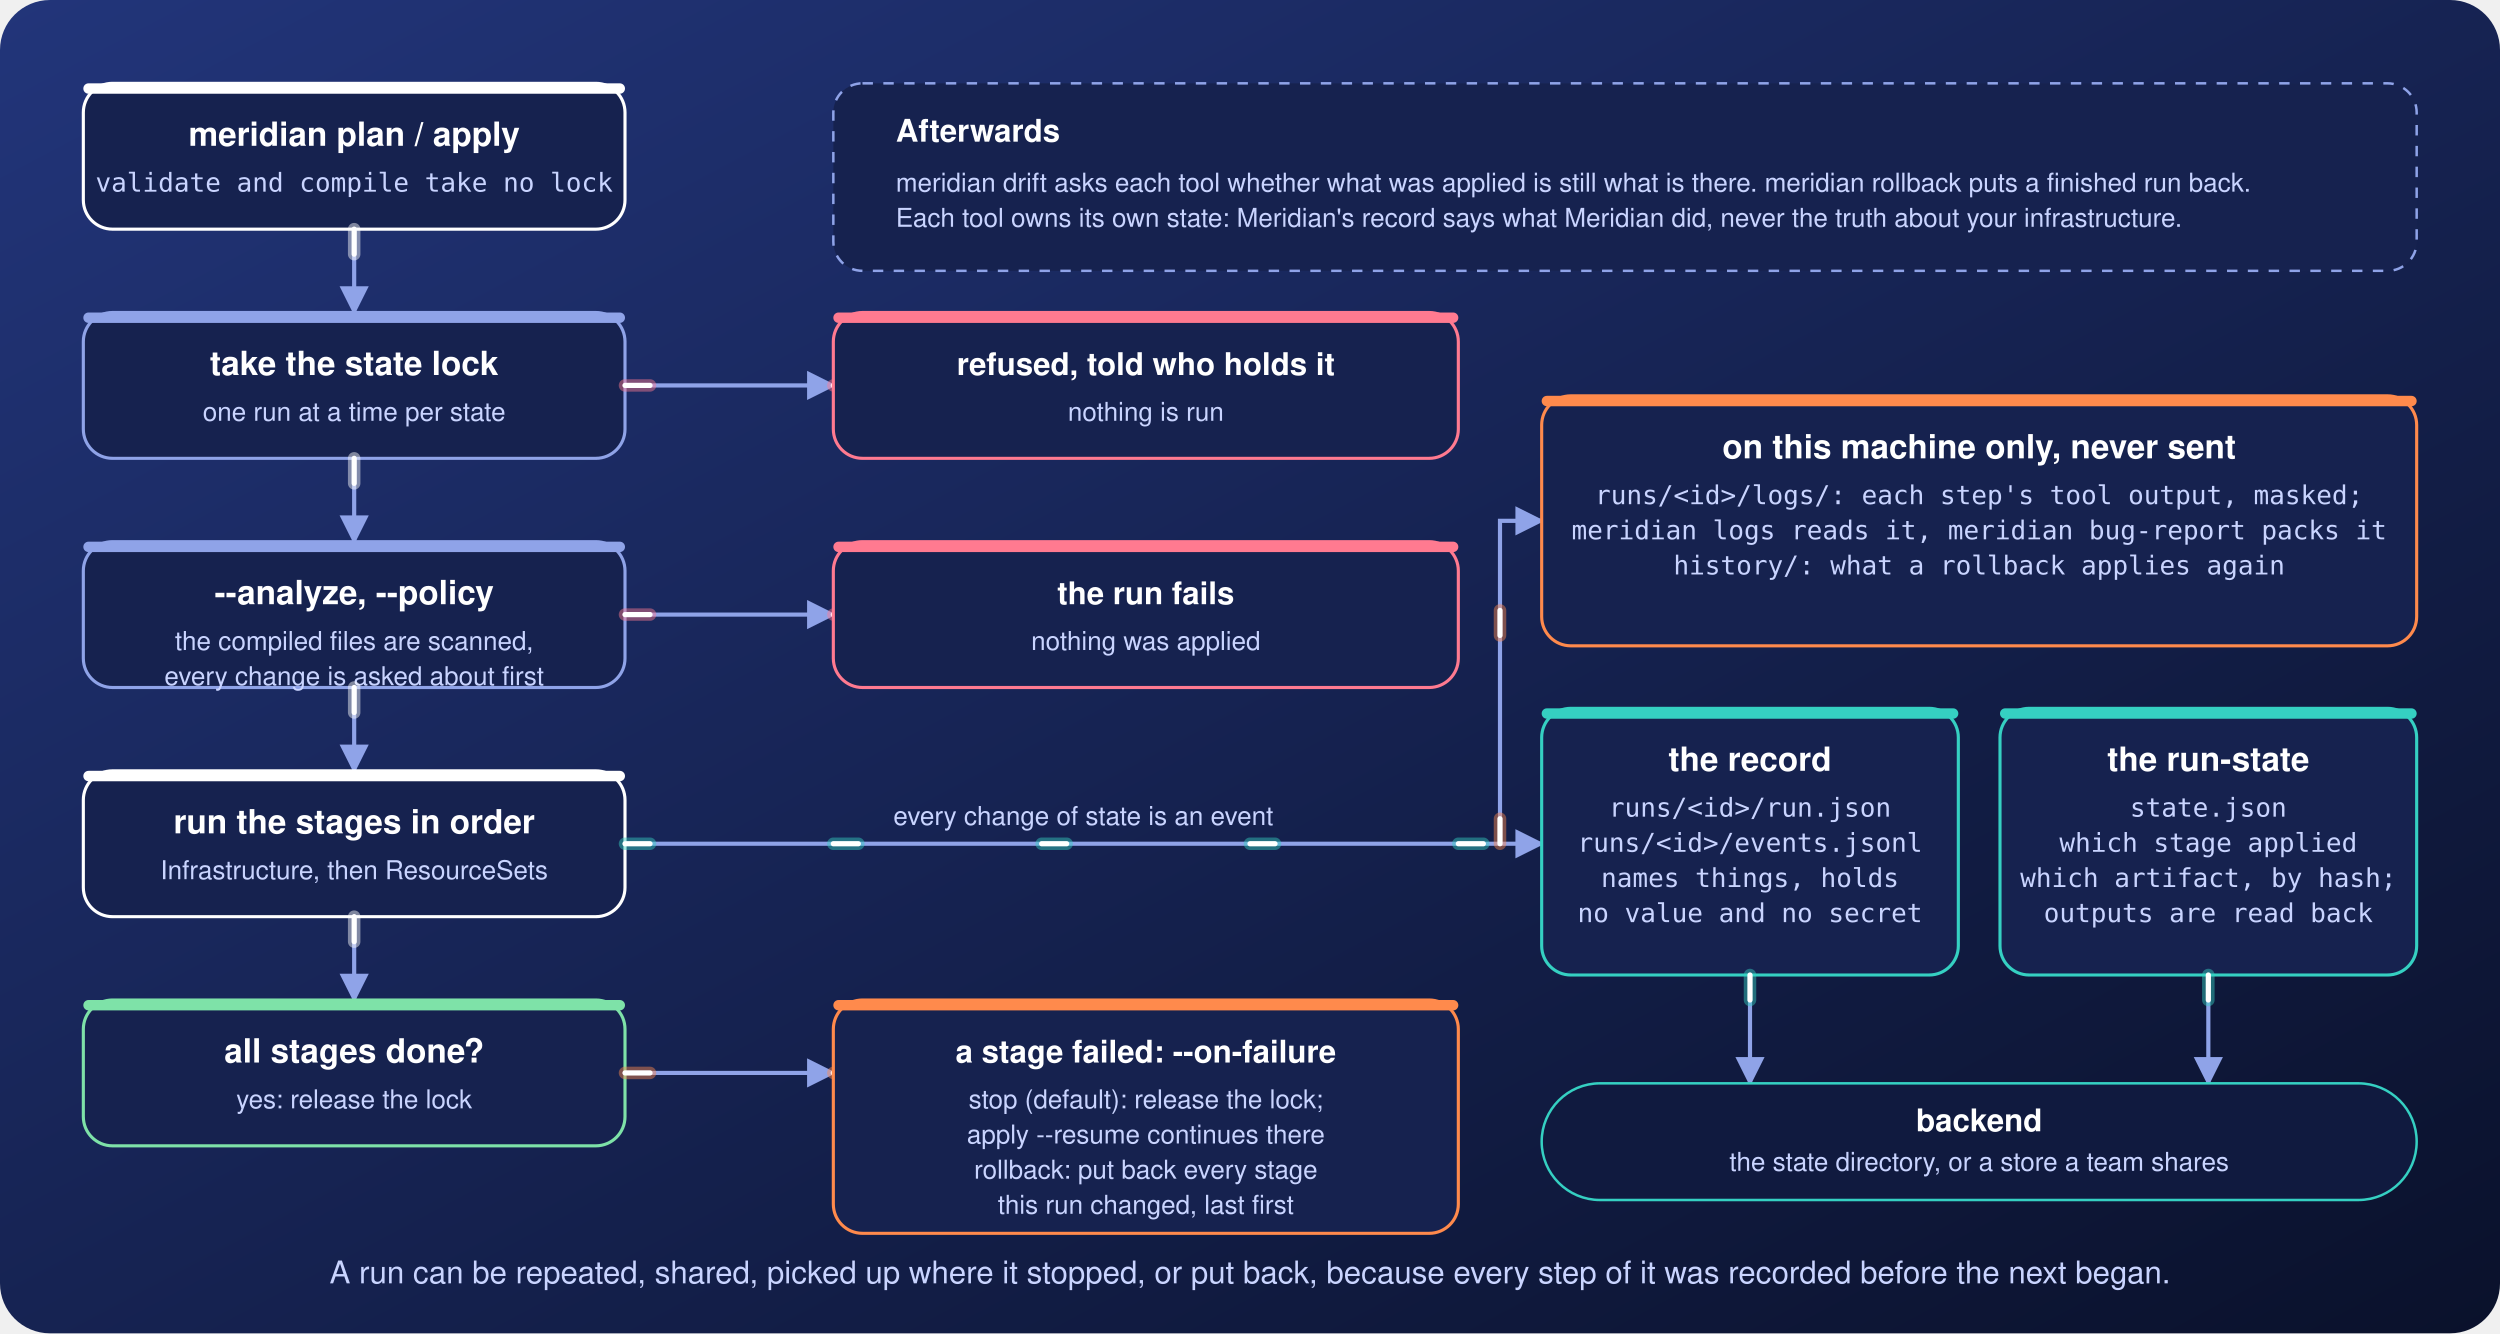
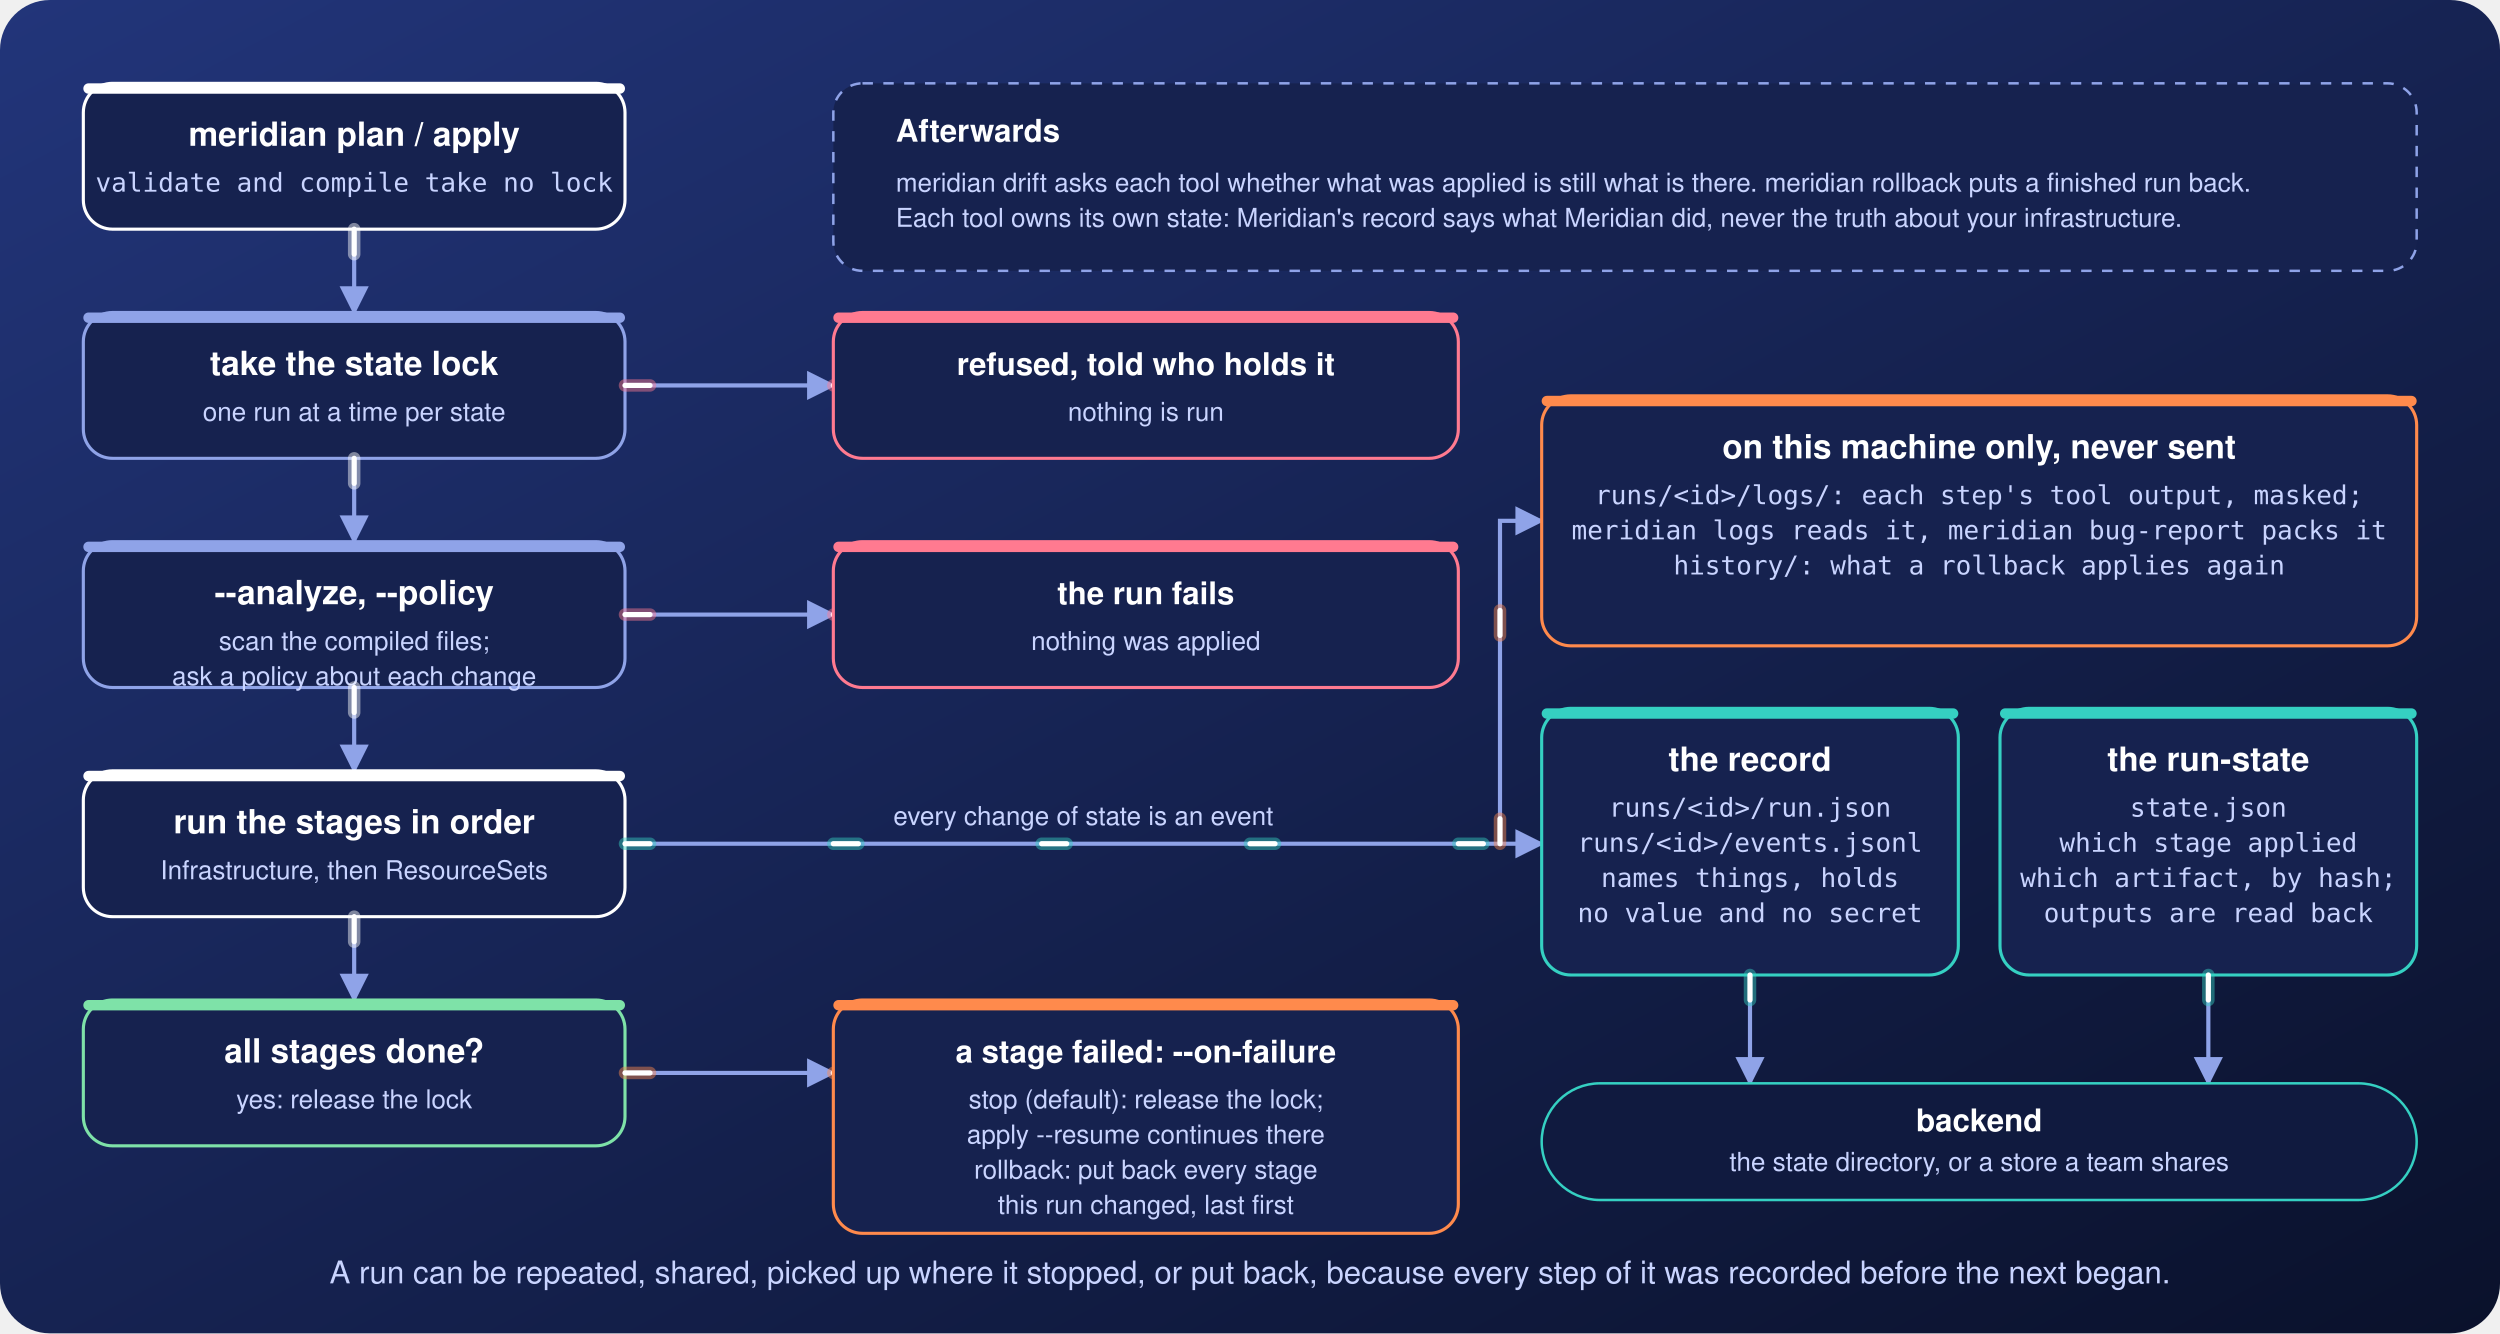
<svg xmlns="http://www.w3.org/2000/svg" viewBox="0 0 1200 640" width="1200" height="640" role="img" aria-label="Running safely: the lock, the analyzers and the policy check, the record of every event, the run-state, the tool logs kept on the machine, and what happens when a stage fails">
  <style>.m-flow{stroke-dasharray:12 88;stroke-dashoffset:0;animation:m-travel var(--m-time,3s) linear infinite}
.m-flow.m-back{animation-direction:reverse}
.m-breathe{animation:m-breathe 3.2s ease-in-out infinite}
@keyframes m-travel{to{stroke-dashoffset:-100}}
@keyframes m-breathe{0%,100%{opacity:.45}50%{opacity:1}}
@media (prefers-reduced-motion:reduce){.m-flow{display:none}.m-breathe{animation:none;opacity:.85}}</style>
  <defs>
    <linearGradient id="g-bg" x1="0" y1="0" x2="1" y2="1">
      <stop offset="0" stop-color="#22357A" />
      <stop offset="1" stop-color="#0A112B" />
    </linearGradient>
    <marker id="g-arrow" viewBox="0 0 10 10" refX="9" refY="5" markerWidth="7" markerHeight="7" orient="auto-start-reverse">
      <path d="M0 0L10 5L0 10z" fill="#8FA3E8" />
    </marker>
  </defs>
  <rect width="1200" height="640" rx="24" fill="url(#g-bg)" />
  <rect x="40" y="40" width="260" height="70" rx="14" fill="#16224F" stroke="#FFFFFF" stroke-width="1.5" />
  <rect x="40" y="40" width="260" height="5" rx="2.5" fill="#FFFFFF" />
  <text x="170" y="70" text-anchor="middle" font-family="'Segoe UI', 'Helvetica Neue', Helvetica, Arial, sans-serif" font-size="16" font-weight="700" fill="#FFFFFF">meridian plan / apply</text>
  <text x="170" y="92" text-anchor="middle" font-family="ui-monospace, 'Cascadia Mono', 'SF Mono', Menlo, Consolas, monospace" font-size="12.5" font-weight="400" fill="#C9D4FF">validate and compile take no lock</text>
  <path d="M170 110L170 150" fill="none" stroke="#8FA3E8" stroke-width="2" stroke-linecap="round" marker-end="url(#g-arrow)" />
  <path d="M170 110L170 150" fill="none" stroke="#FFFFFF" stroke-width="6" stroke-linecap="round" opacity=".45" pathLength="100" class="m-flow" style="--m-time:3s;animation-delay:0s" />
  <path d="M170 110L170 150" fill="none" stroke="#FFFFFF" stroke-width="2.5" stroke-linecap="round" pathLength="100" class="m-flow" style="--m-time:3s;animation-delay:0s" />
  <rect x="40" y="150" width="260" height="70" rx="14" fill="#16224F" stroke="#8FA3E8" stroke-width="1.5" />
  <rect x="40" y="150" width="260" height="5" rx="2.5" fill="#8FA3E8" />
  <text x="170" y="180" text-anchor="middle" font-family="'Segoe UI', 'Helvetica Neue', Helvetica, Arial, sans-serif" font-size="16" font-weight="700" fill="#FFFFFF">take the state lock</text>
  <text x="170" y="202" text-anchor="middle" font-family="'Segoe UI', 'Helvetica Neue', Helvetica, Arial, sans-serif" font-size="12.5" font-weight="400" fill="#C9D4FF">one run at a time per state</text>
  <path d="M300 185L400 185" fill="none" stroke="#8FA3E8" stroke-width="2" stroke-linecap="round" marker-end="url(#g-arrow)" />
  <path d="M300 185L400 185" fill="none" stroke="#FF7A90" stroke-width="6" stroke-linecap="round" opacity=".45" pathLength="100" class="m-flow" style="--m-time:2.2s;animation-delay:-0.5s" />
  <path d="M300 185L400 185" fill="none" stroke="#FFFFFF" stroke-width="2.5" stroke-linecap="round" pathLength="100" class="m-flow" style="--m-time:2.2s;animation-delay:-0.5s" />
  <rect x="400" y="150" width="300" height="70" rx="14" fill="#16224F" stroke="#FF7A90" stroke-width="1.5" />
  <rect x="400" y="150" width="300" height="5" rx="2.5" fill="#FF7A90" />
  <text x="550" y="180" text-anchor="middle" font-family="'Segoe UI', 'Helvetica Neue', Helvetica, Arial, sans-serif" font-size="15" font-weight="700" fill="#FFFFFF">refused, told who holds it</text>
  <text x="550" y="202" text-anchor="middle" font-family="'Segoe UI', 'Helvetica Neue', Helvetica, Arial, sans-serif" font-size="12.5" font-weight="400" fill="#C9D4FF">nothing is run</text>
  <path d="M170 220L170 260" fill="none" stroke="#8FA3E8" stroke-width="2" stroke-linecap="round" marker-end="url(#g-arrow)" />
  <path d="M170 220L170 260" fill="none" stroke="#FFFFFF" stroke-width="6" stroke-linecap="round" opacity=".45" pathLength="100" class="m-flow" style="--m-time:3s;animation-delay:-0.4s" />
  <path d="M170 220L170 260" fill="none" stroke="#FFFFFF" stroke-width="2.5" stroke-linecap="round" pathLength="100" class="m-flow" style="--m-time:3s;animation-delay:-0.4s" />
  <rect x="40" y="260" width="260" height="70" rx="14" fill="#16224F" stroke="#8FA3E8" stroke-width="1.5" />
  <rect x="40" y="260" width="260" height="5" rx="2.5" fill="#8FA3E8" />
  <text x="170" y="290" text-anchor="middle" font-family="'Segoe UI', 'Helvetica Neue', Helvetica, Arial, sans-serif" font-size="16" font-weight="700" fill="#FFFFFF">--analyze, --policy</text>
-   <text x="170" y="312" text-anchor="middle" font-family="'Segoe UI', 'Helvetica Neue', Helvetica, Arial, sans-serif" font-size="12.5" font-weight="400" fill="#C9D4FF">the compiled files are scanned,</text>
-   <text x="170" y="328.875" text-anchor="middle" font-family="'Segoe UI', 'Helvetica Neue', Helvetica, Arial, sans-serif" font-size="12.5" font-weight="400" fill="#C9D4FF">every change is asked about first</text>
+   <text x="170" y="312" text-anchor="middle" font-family="'Segoe UI', 'Helvetica Neue', Helvetica, Arial, sans-serif" font-size="12.5" font-weight="400" fill="#C9D4FF">scan the compiled files;</text>
+   <text x="170" y="328.875" text-anchor="middle" font-family="'Segoe UI', 'Helvetica Neue', Helvetica, Arial, sans-serif" font-size="12.5" font-weight="400" fill="#C9D4FF">ask a policy about each change</text>
  <path d="M300 295L400 295" fill="none" stroke="#8FA3E8" stroke-width="2" stroke-linecap="round" marker-end="url(#g-arrow)" />
  <path d="M300 295L400 295" fill="none" stroke="#FF7A90" stroke-width="6" stroke-linecap="round" opacity=".45" pathLength="100" class="m-flow" style="--m-time:2.2s;animation-delay:-0.9s" />
  <path d="M300 295L400 295" fill="none" stroke="#FFFFFF" stroke-width="2.5" stroke-linecap="round" pathLength="100" class="m-flow" style="--m-time:2.2s;animation-delay:-0.9s" />
  <rect x="400" y="260" width="300" height="70" rx="14" fill="#16224F" stroke="#FF7A90" stroke-width="1.5" />
  <rect x="400" y="260" width="300" height="5" rx="2.5" fill="#FF7A90" />
  <text x="550" y="290" text-anchor="middle" font-family="'Segoe UI', 'Helvetica Neue', Helvetica, Arial, sans-serif" font-size="15" font-weight="700" fill="#FFFFFF">the run fails</text>
  <text x="550" y="312" text-anchor="middle" font-family="'Segoe UI', 'Helvetica Neue', Helvetica, Arial, sans-serif" font-size="12.5" font-weight="400" fill="#C9D4FF">nothing was applied</text>
  <path d="M170 330L170 370" fill="none" stroke="#8FA3E8" stroke-width="2" stroke-linecap="round" marker-end="url(#g-arrow)" />
  <path d="M170 330L170 370" fill="none" stroke="#FFFFFF" stroke-width="6" stroke-linecap="round" opacity=".45" pathLength="100" class="m-flow" style="--m-time:3s;animation-delay:-0.8s" />
  <path d="M170 330L170 370" fill="none" stroke="#FFFFFF" stroke-width="2.5" stroke-linecap="round" pathLength="100" class="m-flow" style="--m-time:3s;animation-delay:-0.8s" />
  <rect x="40" y="370" width="260" height="70" rx="14" fill="#16224F" stroke="#FFFFFF" stroke-width="1.5" />
  <rect x="40" y="370" width="260" height="5" rx="2.5" fill="#FFFFFF" />
  <text x="170" y="400" text-anchor="middle" font-family="'Segoe UI', 'Helvetica Neue', Helvetica, Arial, sans-serif" font-size="16" font-weight="700" fill="#FFFFFF">run the stages in order</text>
  <text x="170" y="422" text-anchor="middle" font-family="'Segoe UI', 'Helvetica Neue', Helvetica, Arial, sans-serif" font-size="12.5" font-weight="400" fill="#C9D4FF">Infrastructure, then ResourceSets</text>
  <path d="M300 405L740 405" fill="none" stroke="#8FA3E8" stroke-width="2" stroke-linecap="round" marker-end="url(#g-arrow)" />
  <path d="M300 405L740 405" fill="none" stroke="#35D0C2" stroke-width="6" stroke-linecap="round" opacity=".45" pathLength="100" class="m-flow" style="--m-time:2.6s;animation-delay:-0.2s" />
  <path d="M300 405L740 405" fill="none" stroke="#FFFFFF" stroke-width="2.5" stroke-linecap="round" pathLength="100" class="m-flow" style="--m-time:2.6s;animation-delay:-0.2s" />
  <text x="520" y="396" text-anchor="middle" font-family="'Segoe UI', 'Helvetica Neue', Helvetica, Arial, sans-serif" font-size="12.5" font-weight="400" fill="#C9D4FF">every change of state is an event</text>
  <rect x="740" y="340" width="200" height="128" rx="14" fill="#16224F" stroke="#35D0C2" stroke-width="1.5" />
  <rect x="740" y="340" width="200" height="5" rx="2.5" fill="#35D0C2" />
  <text x="840" y="370" text-anchor="middle" font-family="'Segoe UI', 'Helvetica Neue', Helvetica, Arial, sans-serif" font-size="16" font-weight="700" fill="#FFFFFF">the record</text>
  <text x="840" y="392" text-anchor="middle" font-family="ui-monospace, 'Cascadia Mono', 'SF Mono', Menlo, Consolas, monospace" font-size="12.5" font-weight="400" fill="#C9D4FF">runs/&lt;id&gt;/run.json</text>
  <text x="840" y="408.875" text-anchor="middle" font-family="ui-monospace, 'Cascadia Mono', 'SF Mono', Menlo, Consolas, monospace" font-size="12.5" font-weight="400" fill="#C9D4FF">runs/&lt;id&gt;/events.jsonl</text>
  <text x="840" y="425.75" text-anchor="middle" font-family="ui-monospace, 'Cascadia Mono', 'SF Mono', Menlo, Consolas, monospace" font-size="12.5" font-weight="400" fill="#C9D4FF">names things, holds</text>
  <text x="840" y="442.625" text-anchor="middle" font-family="ui-monospace, 'Cascadia Mono', 'SF Mono', Menlo, Consolas, monospace" font-size="12.5" font-weight="400" fill="#C9D4FF">no value and no secret</text>
  <path d="M720 405L720 250L740 250" fill="none" stroke="#8FA3E8" stroke-width="2" stroke-linecap="round" marker-end="url(#g-arrow)" />
  <path d="M720 405L720 250L740 250" fill="none" stroke="#FF8A4C" stroke-width="6" stroke-linecap="round" opacity=".45" pathLength="100" class="m-flow" style="--m-time:2.4s;animation-delay:-0.6s" />
  <path d="M720 405L720 250L740 250" fill="none" stroke="#FFFFFF" stroke-width="2.5" stroke-linecap="round" pathLength="100" class="m-flow" style="--m-time:2.4s;animation-delay:-0.6s" />
  <rect x="740" y="190" width="420" height="120" rx="14" fill="#16224F" stroke="#FF8A4C" stroke-width="1.5" />
  <rect x="740" y="190" width="420" height="5" rx="2.5" fill="#FF8A4C" />
  <text x="950" y="220" text-anchor="middle" font-family="'Segoe UI', 'Helvetica Neue', Helvetica, Arial, sans-serif" font-size="16" font-weight="700" fill="#FFFFFF">on this machine only, never sent</text>
  <text x="950" y="242" text-anchor="middle" font-family="ui-monospace, 'Cascadia Mono', 'SF Mono', Menlo, Consolas, monospace" font-size="12.5" font-weight="400" fill="#C9D4FF">runs/&lt;id&gt;/logs/: each step's tool output, masked;</text>
  <text x="950" y="258.875" text-anchor="middle" font-family="ui-monospace, 'Cascadia Mono', 'SF Mono', Menlo, Consolas, monospace" font-size="12.5" font-weight="400" fill="#C9D4FF">meridian logs reads it, meridian bug-report packs it</text>
  <text x="950" y="275.75" text-anchor="middle" font-family="ui-monospace, 'Cascadia Mono', 'SF Mono', Menlo, Consolas, monospace" font-size="12.5" font-weight="400" fill="#C9D4FF">history/: what a rollback applies again</text>
  <rect x="960" y="340" width="200" height="128" rx="14" fill="#16224F" stroke="#35D0C2" stroke-width="1.5" />
  <rect x="960" y="340" width="200" height="5" rx="2.5" fill="#35D0C2" />
  <text x="1060" y="370" text-anchor="middle" font-family="'Segoe UI', 'Helvetica Neue', Helvetica, Arial, sans-serif" font-size="16" font-weight="700" fill="#FFFFFF">the run-state</text>
  <text x="1060" y="392" text-anchor="middle" font-family="ui-monospace, 'Cascadia Mono', 'SF Mono', Menlo, Consolas, monospace" font-size="12.5" font-weight="400" fill="#C9D4FF">state.json</text>
  <text x="1060" y="408.875" text-anchor="middle" font-family="ui-monospace, 'Cascadia Mono', 'SF Mono', Menlo, Consolas, monospace" font-size="12.5" font-weight="400" fill="#C9D4FF">which stage applied</text>
  <text x="1060" y="425.75" text-anchor="middle" font-family="ui-monospace, 'Cascadia Mono', 'SF Mono', Menlo, Consolas, monospace" font-size="12.5" font-weight="400" fill="#C9D4FF">which artifact, by hash;</text>
  <text x="1060" y="442.625" text-anchor="middle" font-family="ui-monospace, 'Cascadia Mono', 'SF Mono', Menlo, Consolas, monospace" font-size="12.5" font-weight="400" fill="#C9D4FF">outputs are read back</text>
  <path d="M840 468L840 520" fill="none" stroke="#8FA3E8" stroke-width="2" stroke-linecap="round" marker-end="url(#g-arrow)" />
  <path d="M840 468L840 520" fill="none" stroke="#35D0C2" stroke-width="6" stroke-linecap="round" opacity=".45" pathLength="100" class="m-flow" style="--m-time:2s;animation-delay:-1s" />
  <path d="M840 468L840 520" fill="none" stroke="#FFFFFF" stroke-width="2.5" stroke-linecap="round" pathLength="100" class="m-flow" style="--m-time:2s;animation-delay:-1s" />
  <path d="M1060 468L1060 520" fill="none" stroke="#8FA3E8" stroke-width="2" stroke-linecap="round" marker-end="url(#g-arrow)" />
  <path d="M1060 468L1060 520" fill="none" stroke="#35D0C2" stroke-width="6" stroke-linecap="round" opacity=".45" pathLength="100" class="m-flow" style="--m-time:2s;animation-delay:-1.4s" />
  <path d="M1060 468L1060 520" fill="none" stroke="#FFFFFF" stroke-width="2.5" stroke-linecap="round" pathLength="100" class="m-flow" style="--m-time:2s;animation-delay:-1.4s" />
  <rect x="740" y="520" width="420" height="56" rx="28" fill="#101A3F" stroke="#35D0C2" stroke-width="1.2" />
  <text x="950" y="543" text-anchor="middle" font-family="'Segoe UI', 'Helvetica Neue', Helvetica, Arial, sans-serif" font-size="15" font-weight="700" fill="#FFFFFF">backend</text>
  <text x="950" y="562" text-anchor="middle" font-family="'Segoe UI', 'Helvetica Neue', Helvetica, Arial, sans-serif" font-size="12.5" font-weight="400" fill="#C9D4FF">the state directory, or a store a team shares</text>
  <path d="M170 440L170 480" fill="none" stroke="#8FA3E8" stroke-width="2" stroke-linecap="round" marker-end="url(#g-arrow)" />
  <path d="M170 440L170 480" fill="none" stroke="#FFFFFF" stroke-width="6" stroke-linecap="round" opacity=".45" pathLength="100" class="m-flow" style="--m-time:3s;animation-delay:-1.2s" />
  <path d="M170 440L170 480" fill="none" stroke="#FFFFFF" stroke-width="2.5" stroke-linecap="round" pathLength="100" class="m-flow" style="--m-time:3s;animation-delay:-1.2s" />
  <rect x="40" y="480" width="260" height="70" rx="14" fill="#16224F" stroke="#7EE2A8" stroke-width="1.5" />
  <rect x="40" y="480" width="260" height="5" rx="2.5" fill="#7EE2A8" />
  <text x="170" y="510" text-anchor="middle" font-family="'Segoe UI', 'Helvetica Neue', Helvetica, Arial, sans-serif" font-size="16" font-weight="700" fill="#FFFFFF">all stages done?</text>
  <text x="170" y="532" text-anchor="middle" font-family="'Segoe UI', 'Helvetica Neue', Helvetica, Arial, sans-serif" font-size="12.5" font-weight="400" fill="#C9D4FF">yes: release the lock</text>
  <path d="M300 515L400 515" fill="none" stroke="#8FA3E8" stroke-width="2" stroke-linecap="round" marker-end="url(#g-arrow)" />
  <path d="M300 515L400 515" fill="none" stroke="#FF8A4C" stroke-width="6" stroke-linecap="round" opacity=".45" pathLength="100" class="m-flow" style="--m-time:2.2s;animation-delay:-1.6s" />
  <path d="M300 515L400 515" fill="none" stroke="#FFFFFF" stroke-width="2.5" stroke-linecap="round" pathLength="100" class="m-flow" style="--m-time:2.2s;animation-delay:-1.6s" />
  <rect x="400" y="480" width="300" height="112" rx="14" fill="#16224F" stroke="#FF8A4C" stroke-width="1.5" />
  <rect x="400" y="480" width="300" height="5" rx="2.5" fill="#FF8A4C" />
  <text x="550" y="510" text-anchor="middle" font-family="'Segoe UI', 'Helvetica Neue', Helvetica, Arial, sans-serif" font-size="15" font-weight="700" fill="#FFFFFF">a stage failed: --on-failure</text>
  <text x="550" y="532" text-anchor="middle" font-family="'Segoe UI', 'Helvetica Neue', Helvetica, Arial, sans-serif" font-size="12.5" font-weight="400" fill="#C9D4FF">stop (default): release the lock;</text>
  <text x="550" y="548.875" text-anchor="middle" font-family="'Segoe UI', 'Helvetica Neue', Helvetica, Arial, sans-serif" font-size="12.5" font-weight="400" fill="#C9D4FF">apply --resume continues there</text>
  <text x="550" y="565.75" text-anchor="middle" font-family="'Segoe UI', 'Helvetica Neue', Helvetica, Arial, sans-serif" font-size="12.5" font-weight="400" fill="#C9D4FF">rollback: put back every stage</text>
  <text x="550" y="582.625" text-anchor="middle" font-family="'Segoe UI', 'Helvetica Neue', Helvetica, Arial, sans-serif" font-size="12.5" font-weight="400" fill="#C9D4FF">this run changed, last first</text>
  <rect x="400" y="40" width="760" height="90" rx="14" fill="#16224F" stroke="#8FA3E8" stroke-width="1.2" stroke-dasharray="5 5" />
  <text x="430" y="68" text-anchor="start" font-family="'Segoe UI', 'Helvetica Neue', Helvetica, Arial, sans-serif" font-size="15" font-weight="700" fill="#FFFFFF">Afterwards</text>
  <text x="430" y="92" text-anchor="start" font-family="'Segoe UI', 'Helvetica Neue', Helvetica, Arial, sans-serif" font-size="12.5" font-weight="400" fill="#C9D4FF">meridian drift asks each tool whether what was applied is still what is there. meridian rollback puts a finished run back.</text>
  <text x="430" y="108.875" text-anchor="start" font-family="'Segoe UI', 'Helvetica Neue', Helvetica, Arial, sans-serif" font-size="12.5" font-weight="400" fill="#C9D4FF">Each tool owns its own state: Meridian's record says what Meridian did, never the truth about your infrastructure.</text>
  <text x="600" y="616" text-anchor="middle" font-family="'Segoe UI', 'Helvetica Neue', Helvetica, Arial, sans-serif" font-size="15" font-weight="400" fill="#C9D4FF">A run can be repeated, shared, picked up where it stopped, or put back, because every step of it was recorded before the next began.</text>
</svg>
